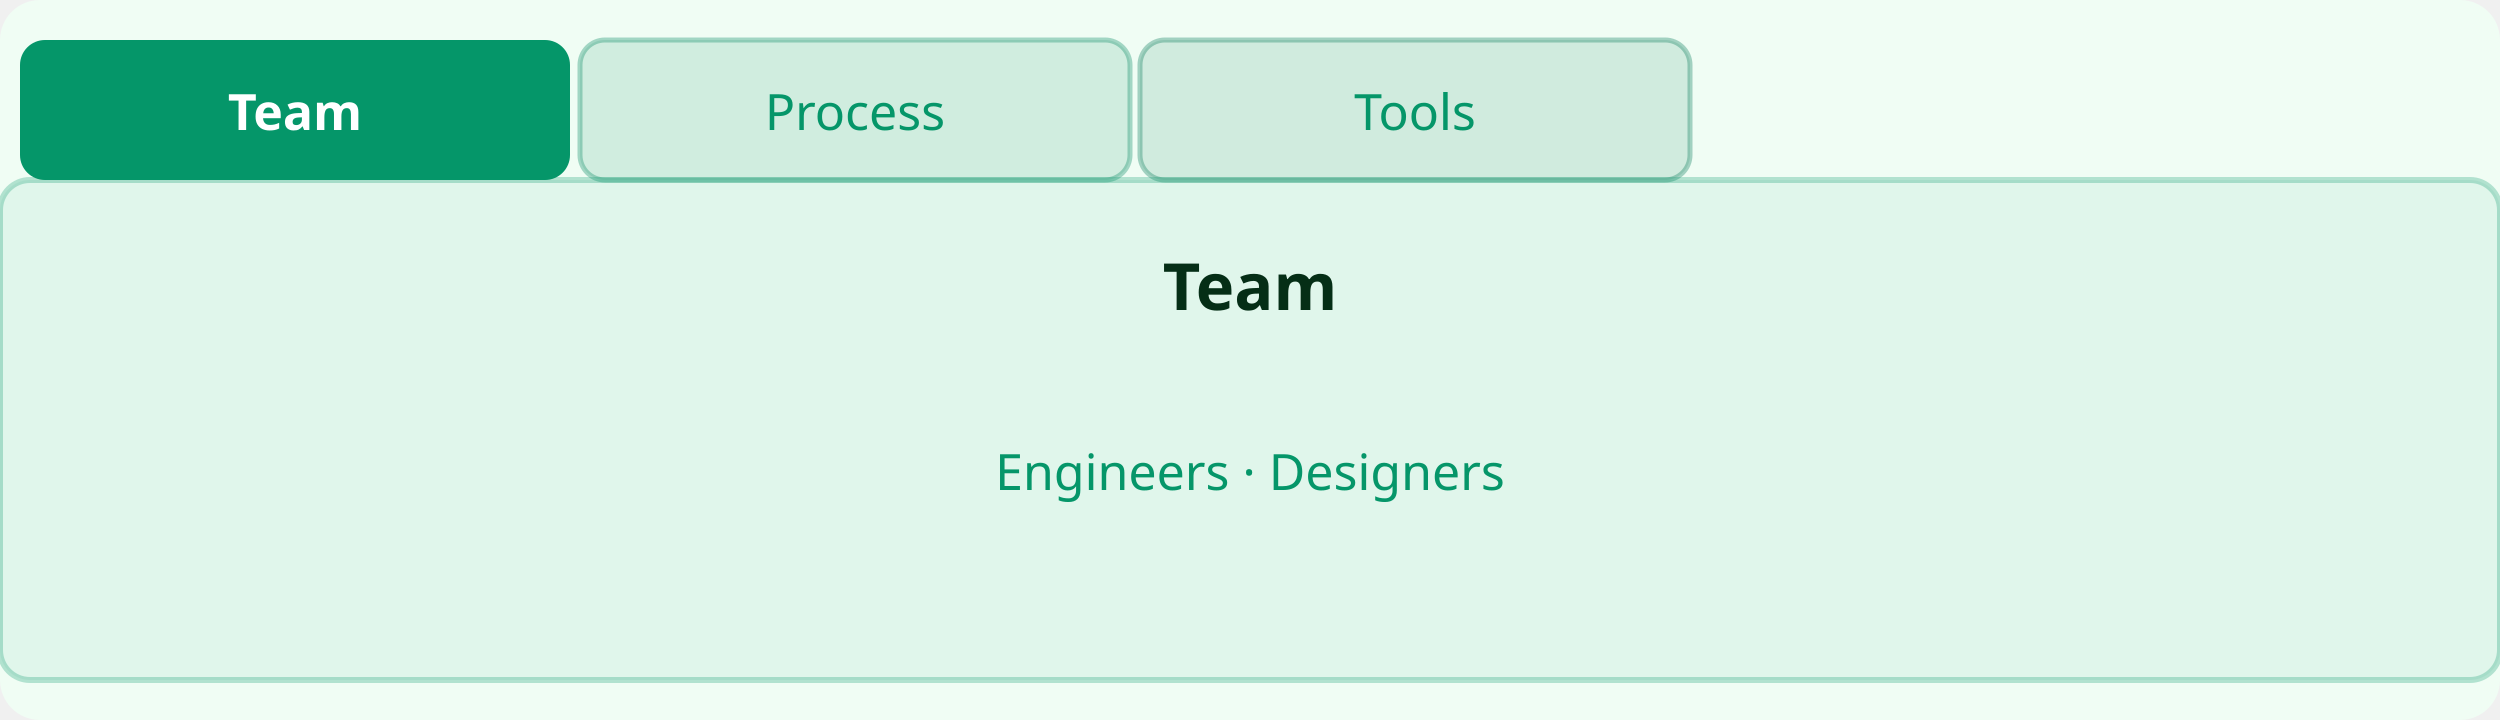
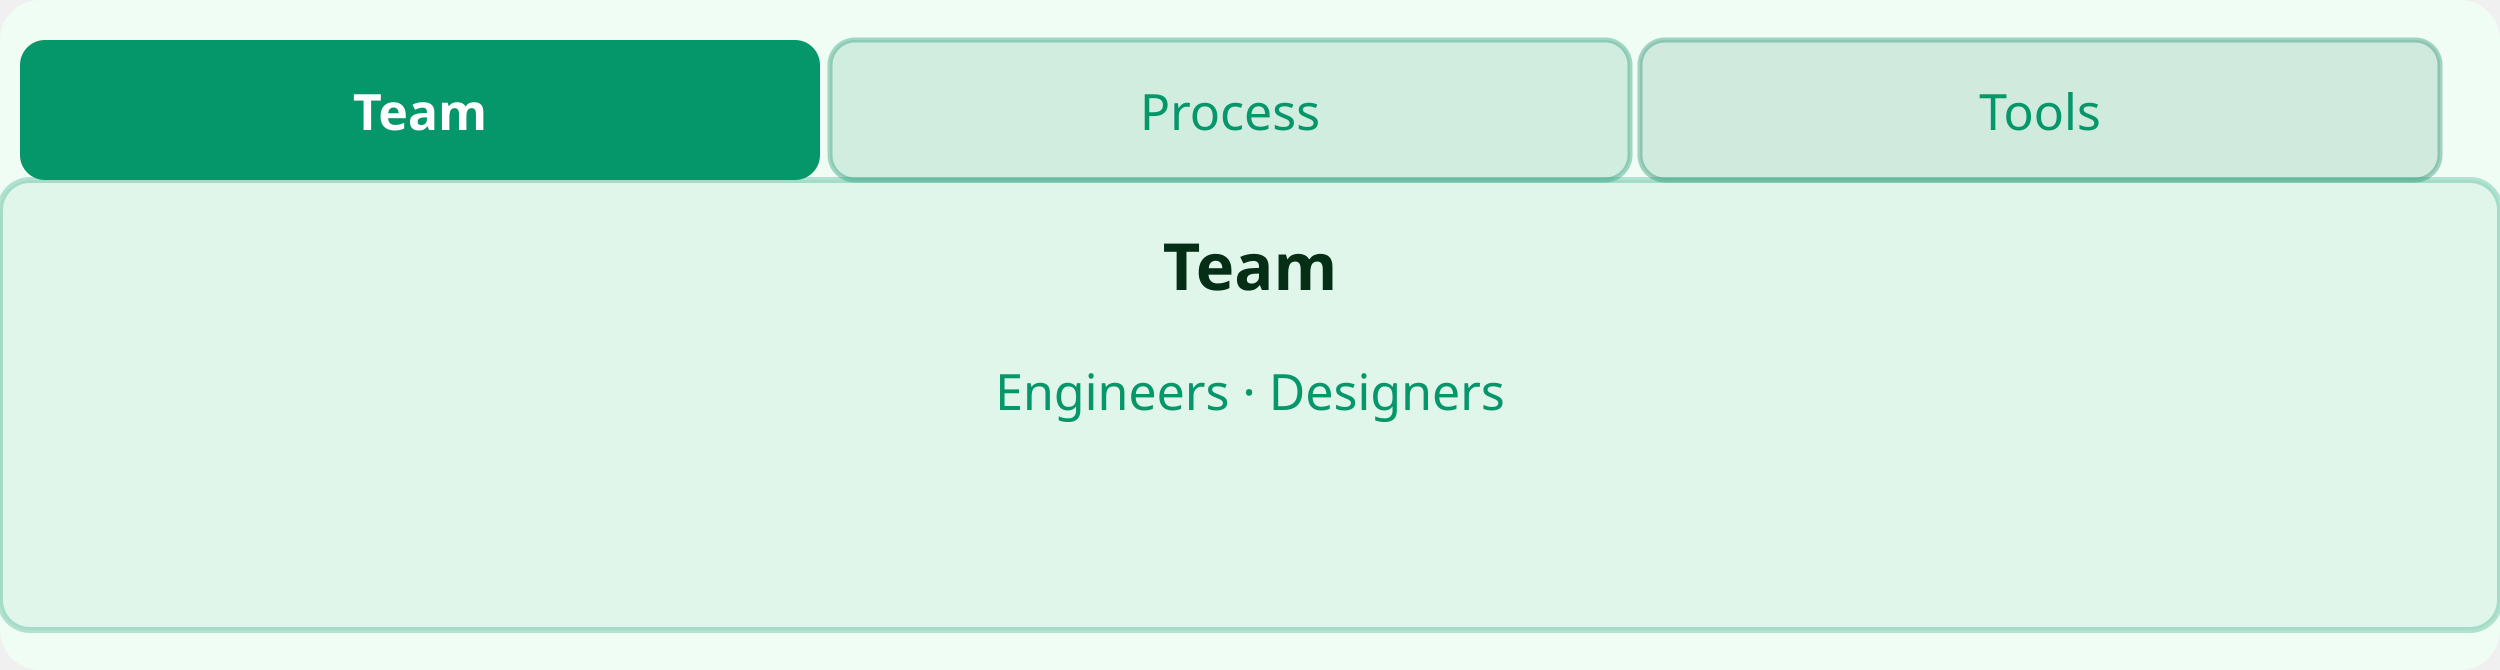
- <svg xmlns="http://www.w3.org/2000/svg" viewBox="0 0 500 144" style="width:100%;height:auto">
-   <rect width="500" height="144" fill="#f0fdf4" rx="8" />
+ <svg xmlns="http://www.w3.org/2000/svg" viewBox="0 0 500 134" style="width:100%;height:auto">
+   <rect width="500" height="134" fill="#f0fdf4" rx="8" />
  <g class="mdart-tab-root" data-text-muted="#059669">
    <g class="mdart-tab-hit" data-tab="0" data-color="#059669" style="cursor:pointer">
-       <rect class="mdart-tab-rect" x="4" y="8" width="110" height="28" rx="5" fill="#059669" />
-       <text class="mdart-tab-label" x="59.0" y="26.0" text-anchor="middle" font-size="10" fill="#ffffff" font-family="system-ui,sans-serif" font-weight="700">Team</text>
+       <rect class="mdart-tab-rect" x="4" y="8" width="160" height="28" rx="5" fill="#059669" />
+       <text class="mdart-tab-label" x="84.0" y="26.0" text-anchor="middle" font-size="10" fill="#ffffff" font-family="system-ui,sans-serif" font-weight="700">Team</text>
    </g>
    <g class="mdart-tab-hit" data-tab="1" data-color="#058760" style="cursor:pointer">
-       <rect class="mdart-tab-rect" x="116" y="8" width="110" height="28" rx="5" fill="#05876022" stroke="#05876055" stroke-width="1" />
-       <text class="mdart-tab-label" x="171.0" y="26.0" text-anchor="middle" font-size="10" fill="#059669" font-family="system-ui,sans-serif" font-weight="400">Process</text>
+       <rect class="mdart-tab-rect" x="166" y="8" width="160" height="28" rx="5" fill="#05876022" stroke="#05876055" stroke-width="1" />
+       <text class="mdart-tab-label" x="246.0" y="26.0" text-anchor="middle" font-size="10" fill="#059669" font-family="system-ui,sans-serif" font-weight="400">Process</text>
    </g>
    <g class="mdart-tab-hit" data-tab="2" data-color="#047857" style="cursor:pointer">
-       <rect class="mdart-tab-rect" x="228" y="8" width="110" height="28" rx="5" fill="#04785722" stroke="#04785755" stroke-width="1" />
-       <text class="mdart-tab-label" x="283.0" y="26.0" text-anchor="middle" font-size="10" fill="#059669" font-family="system-ui,sans-serif" font-weight="400">Tools</text>
+       <rect class="mdart-tab-rect" x="328" y="8" width="160" height="28" rx="5" fill="#04785722" stroke="#04785755" stroke-width="1" />
+       <text class="mdart-tab-label" x="408.0" y="26.0" text-anchor="middle" font-size="10" fill="#059669" font-family="system-ui,sans-serif" font-weight="400">Tools</text>
    </g>
-     <rect class="mdart-tab-content-bg" x="0" y="36" width="500" height="100" rx="6" fill="#05966911" stroke="#05966944" stroke-width="1.2" />
+     <rect class="mdart-tab-content-bg" x="0" y="36" width="500" height="90" rx="6" fill="#05966911" stroke="#05966944" stroke-width="1.2" />
    <g class="mdart-tab-panel" data-tab="0" visibility="visible">
-       <text x="250" y="62" text-anchor="middle" font-size="13" fill="#052e16" font-family="system-ui,sans-serif" font-weight="600">Team</text>
-       <text x="250" y="98" text-anchor="middle" font-size="10" fill="#059669" font-family="system-ui,sans-serif">Engineers  ·  Designers</text>
+       <text x="250" y="58" text-anchor="middle" font-size="13" fill="#052e16" font-family="system-ui,sans-serif" font-weight="600">
+         <tspan x="250" dy="0">Team</tspan>
+       </text>
+       <text x="250" y="82" text-anchor="middle" font-size="10" fill="#059669" font-family="system-ui,sans-serif">
+         <tspan x="250" dy="0">Engineers · Designers</tspan>
+       </text>
    </g>
    <g class="mdart-tab-panel" data-tab="1" visibility="hidden">
-       <text x="250" y="62" text-anchor="middle" font-size="13" fill="#052e16" font-family="system-ui,sans-serif" font-weight="600">Process</text>
-       <text x="250" y="98" text-anchor="middle" font-size="10" fill="#059669" font-family="system-ui,sans-serif">Planning  ·  Reviews</text>
+       <text x="250" y="58" text-anchor="middle" font-size="13" fill="#052e16" font-family="system-ui,sans-serif" font-weight="600">
+         <tspan x="250" dy="0">Process</tspan>
+       </text>
+       <text x="250" y="82" text-anchor="middle" font-size="10" fill="#059669" font-family="system-ui,sans-serif">
+         <tspan x="250" dy="0">Planning · Reviews</tspan>
+       </text>
    </g>
    <g class="mdart-tab-panel" data-tab="2" visibility="hidden">
-       <text x="250" y="62" text-anchor="middle" font-size="13" fill="#052e16" font-family="system-ui,sans-serif" font-weight="600">Tools</text>
-       <text x="250" y="98" text-anchor="middle" font-size="10" fill="#059669" font-family="system-ui,sans-serif">Figma  ·  GitHub</text>
+       <text x="250" y="58" text-anchor="middle" font-size="13" fill="#052e16" font-family="system-ui,sans-serif" font-weight="600">
+         <tspan x="250" dy="0">Tools</tspan>
+       </text>
+       <text x="250" y="82" text-anchor="middle" font-size="10" fill="#059669" font-family="system-ui,sans-serif">
+         <tspan x="250" dy="0">Figma · GitHub</tspan>
+       </text>
    </g>
  </g>
</svg>
